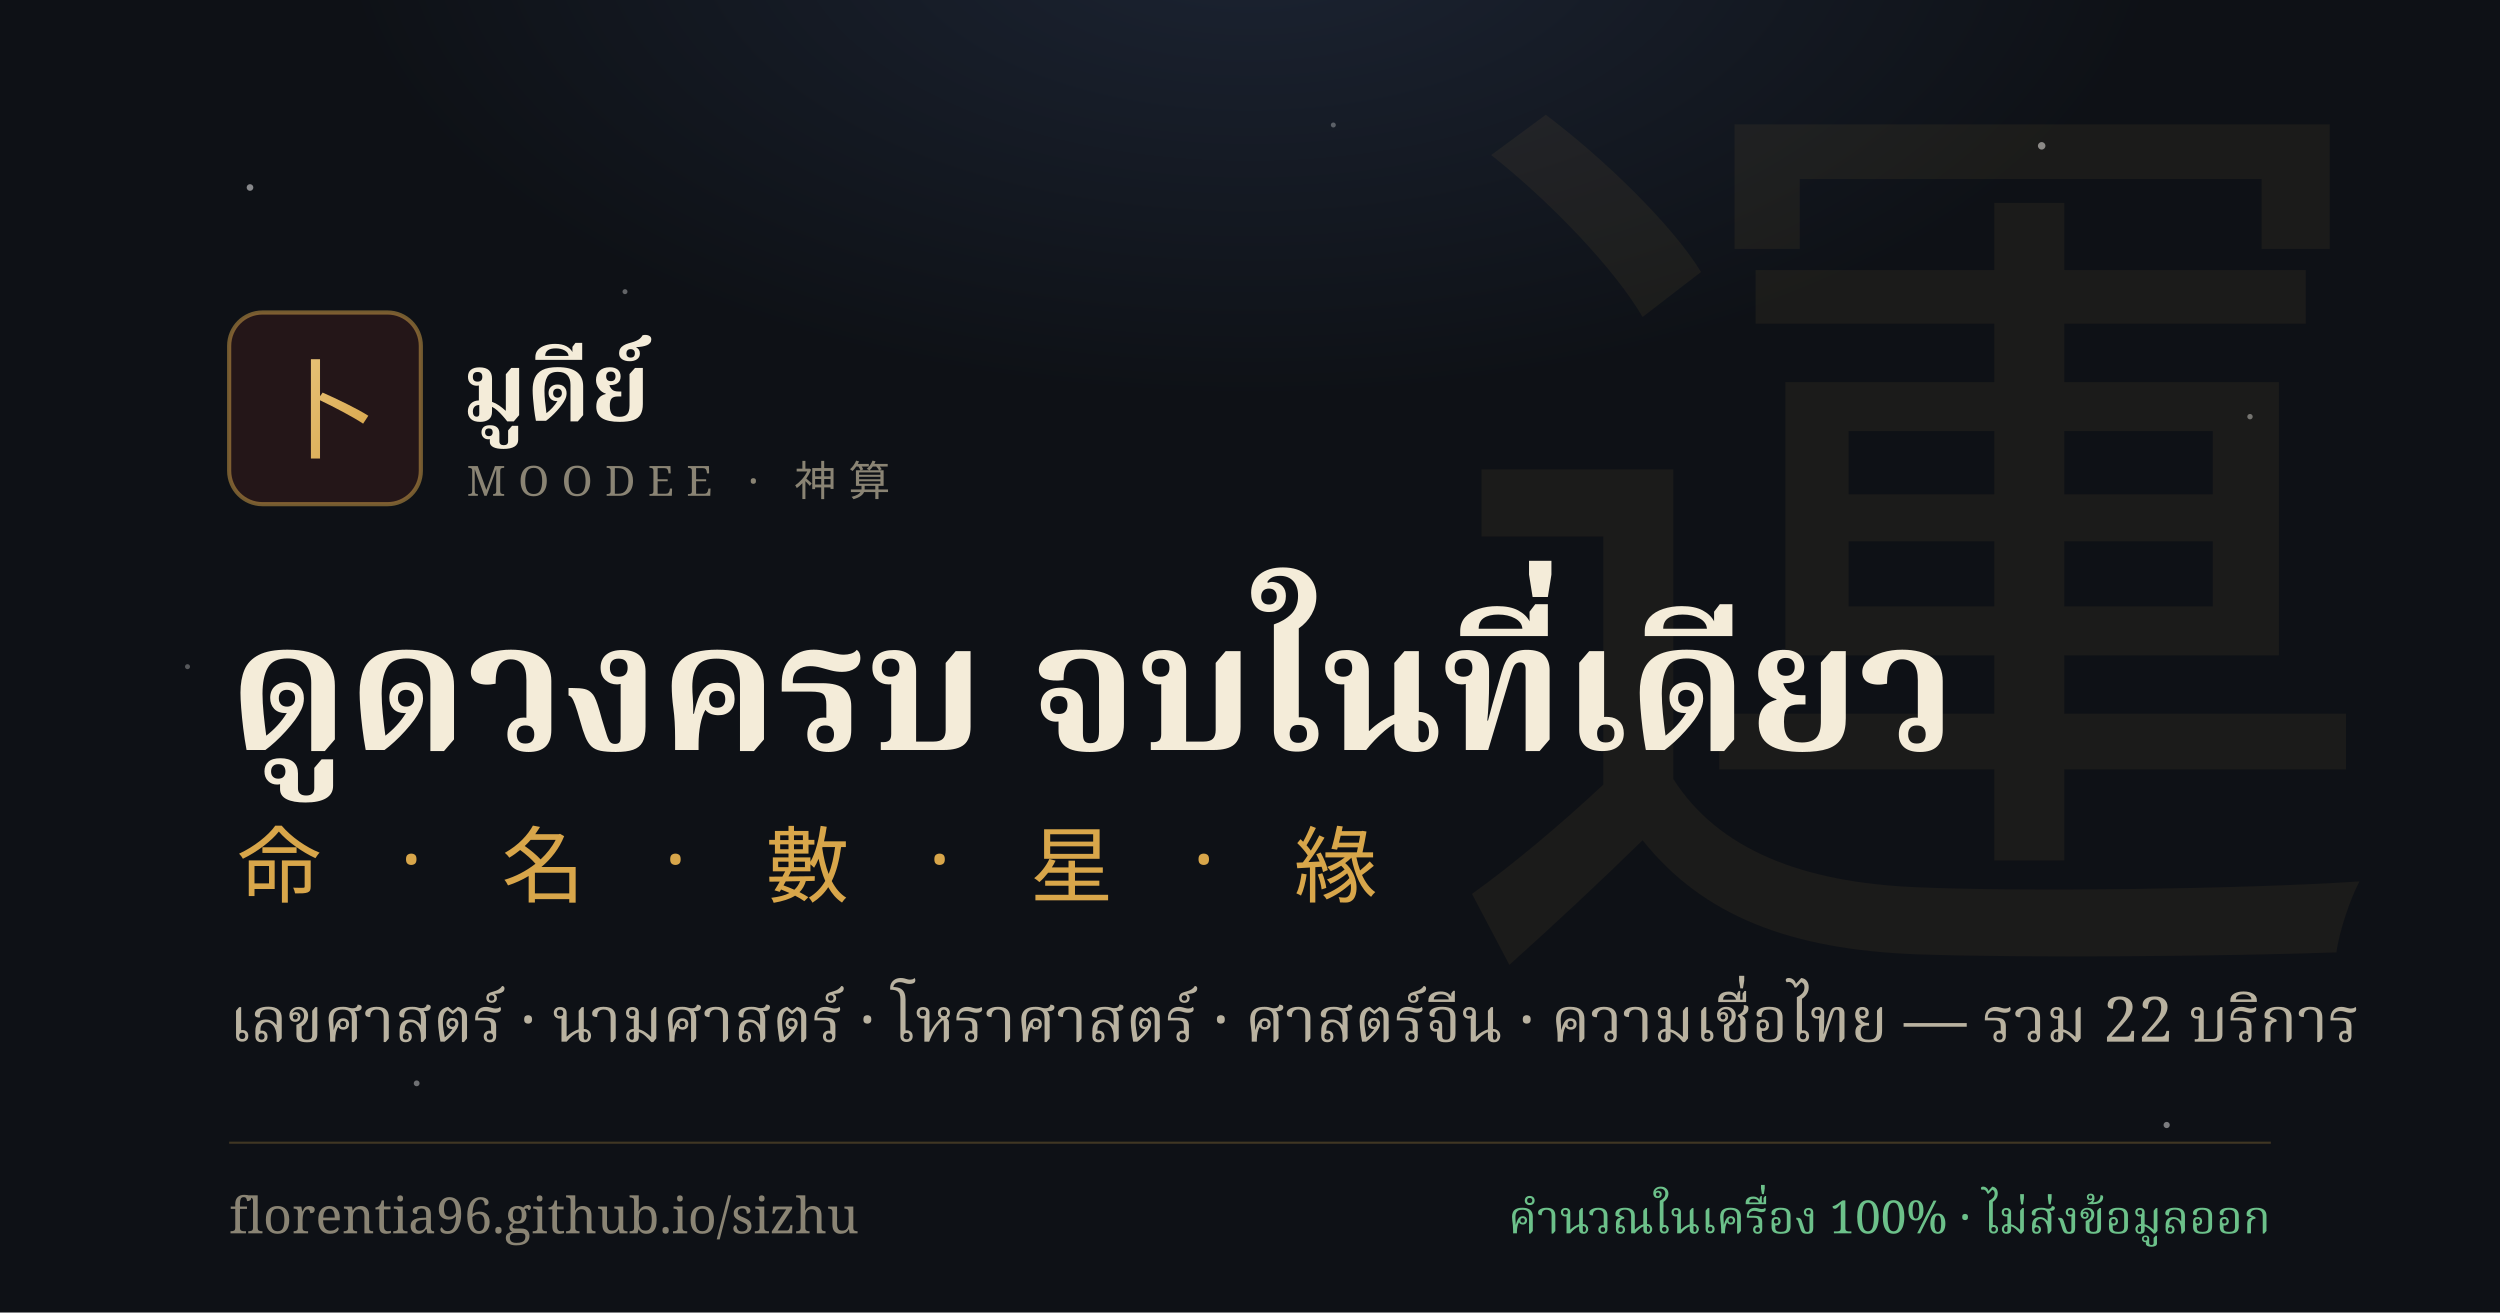
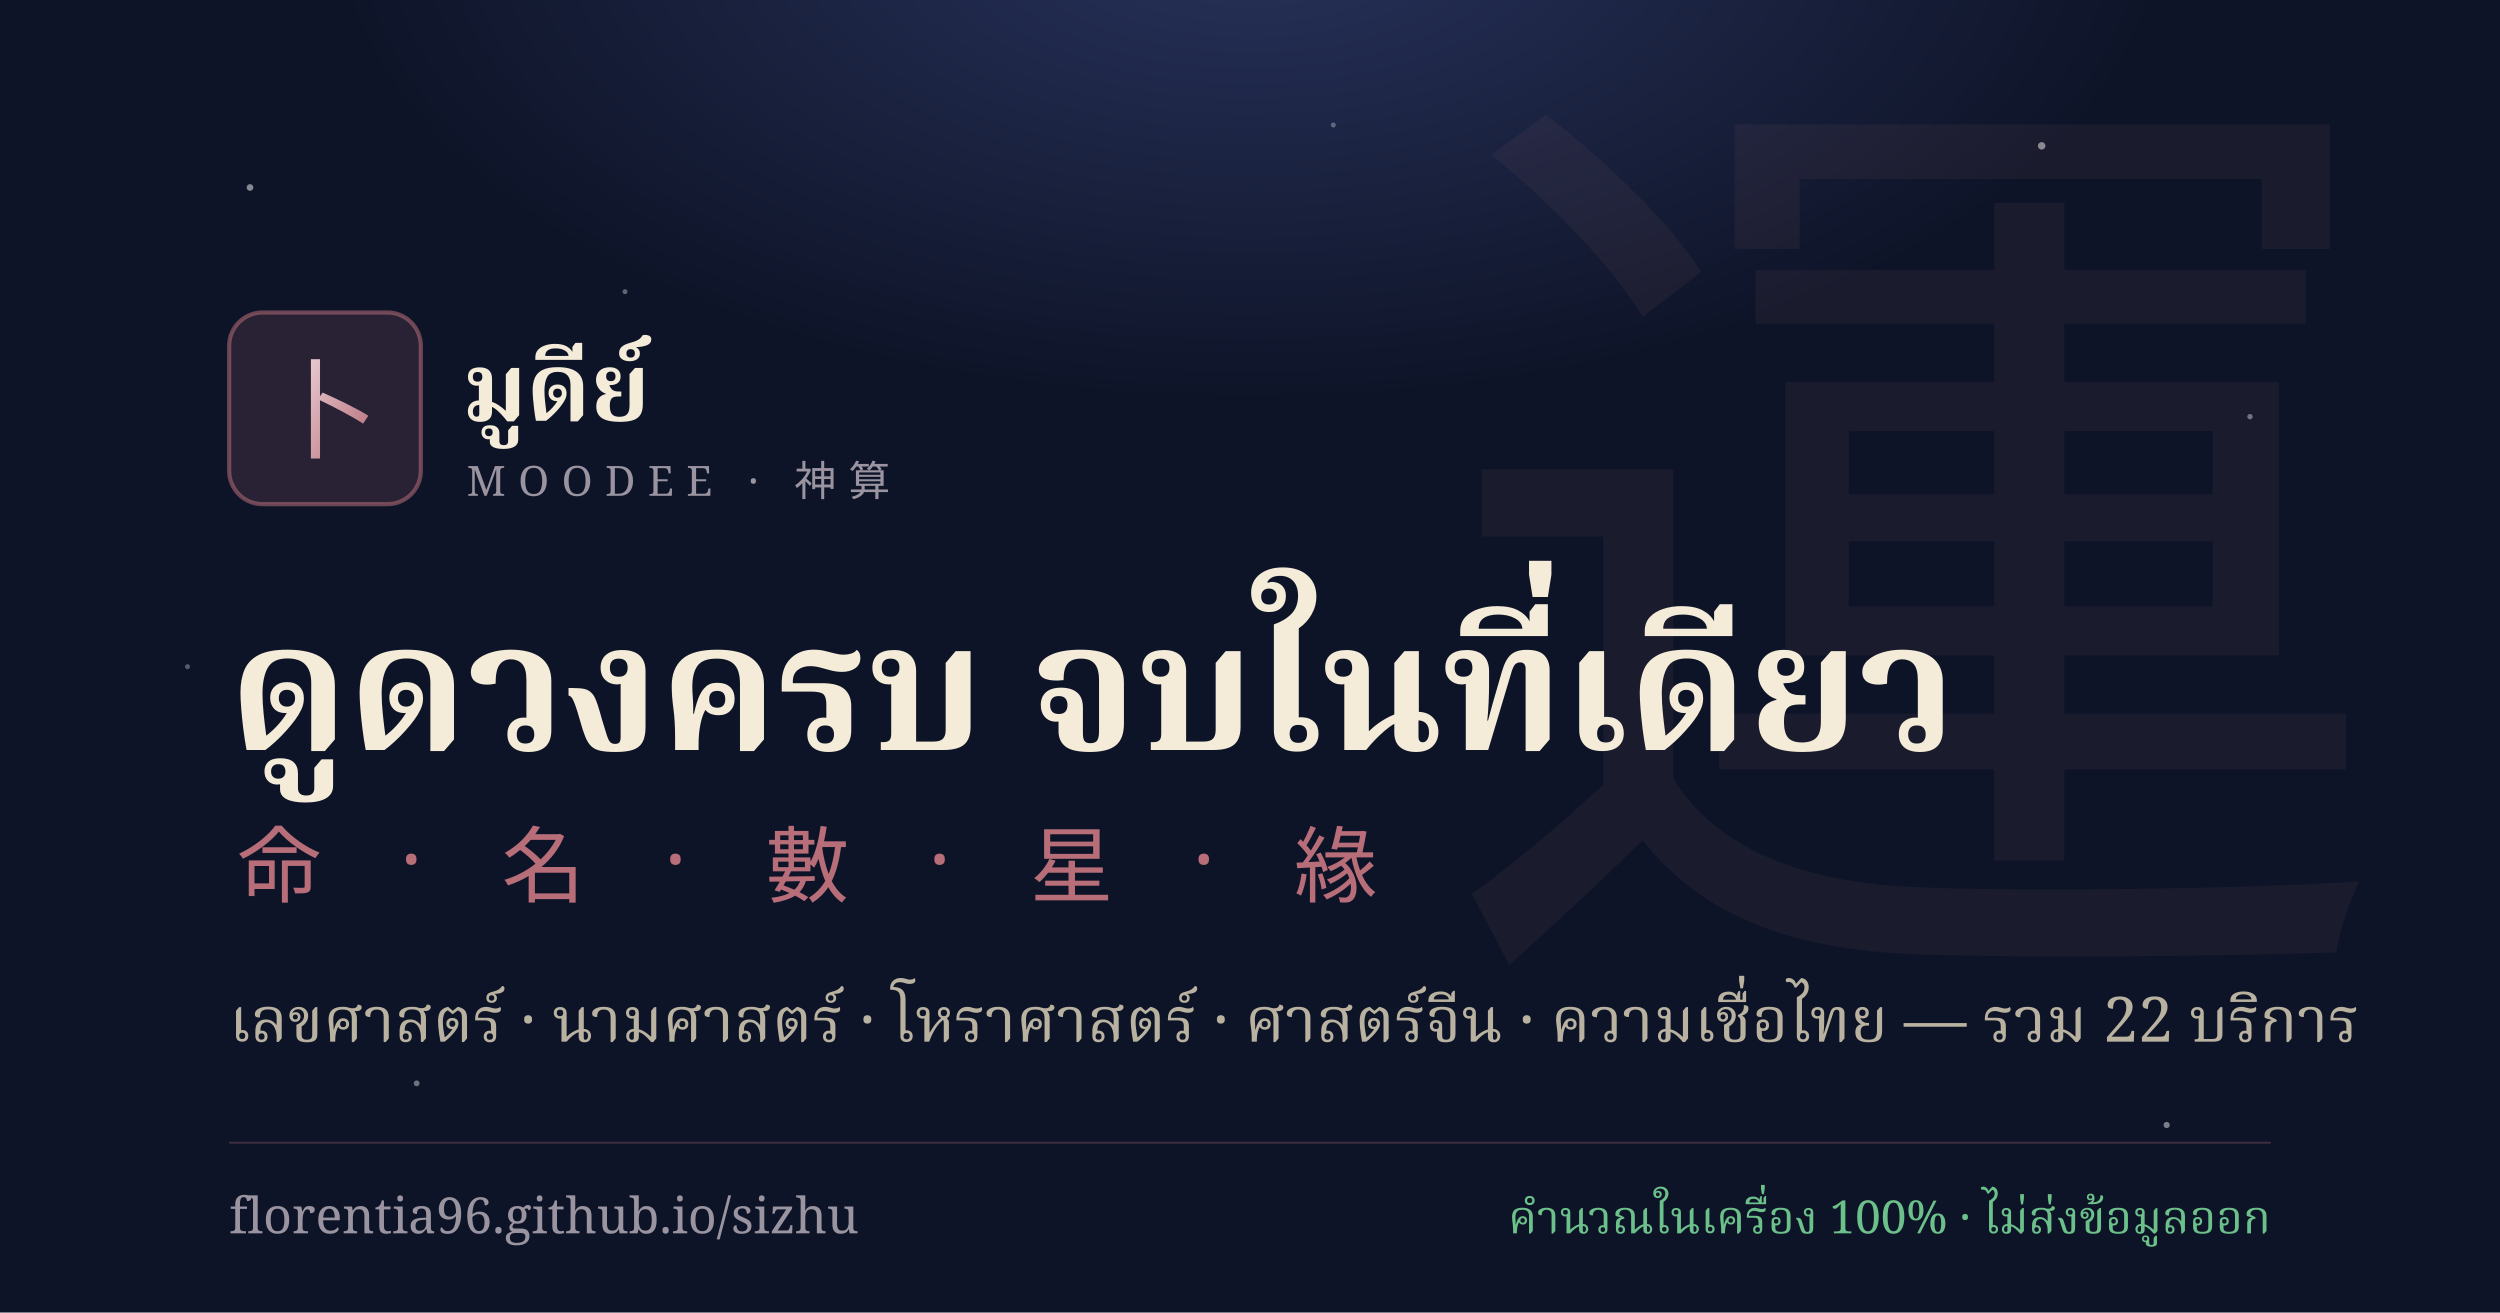
<svg xmlns="http://www.w3.org/2000/svg" width="1200" height="630" viewBox="0 0 1200 630" font-family="'Noto Serif Thai','Noto Serif SC',serif">
  <defs>
    <radialGradient id="glow" cx="50%" cy="-6%" r="70%">
-       <stop offset="0%" stop-color="#1c2433" />
-       <stop offset="52%" stop-color="#0e1116" />
-       <stop offset="100%" stop-color="#0e1116" />
+       <stop offset="0%" stop-color="#28335c" />
+       <stop offset="52%" stop-color="#0e1428" />
+       <stop offset="100%" stop-color="#0e1428" />
    </radialGradient>
    <linearGradient id="gold" x1="0" y1="0" x2="1" y2="1">
-       <stop offset="0%" stop-color="#e6c074" />
-       <stop offset="100%" stop-color="#d8a64a" />
+       <stop offset="0%" stop-color="#e6c9cf" />
+       <stop offset="100%" stop-color="#b76e79" />
    </linearGradient>
  </defs>
  <rect width="1200" height="630" fill="url(#glow)" />
  <g fill="#ffffff">
    <circle cx="120" cy="90" r="1.6" opacity="0.5" />
    <circle cx="300" cy="140" r="1.2" opacity="0.35" />
    <circle cx="980" cy="70" r="1.8" opacity="0.5" />
    <circle cx="1080" cy="200" r="1.3" opacity="0.4" />
    <circle cx="200" cy="520" r="1.4" opacity="0.4" />
    <circle cx="1040" cy="540" r="1.5" opacity="0.45" />
    <circle cx="640" cy="60" r="1.2" opacity="0.3" />
    <circle cx="90" cy="320" r="1.2" opacity="0.3" />
  </g>
-   <text x="1150" y="430" text-anchor="end" font-size="460" fill="#d8a64a" opacity="0.07" font-family="'Noto Serif SC',serif">運</text>
+   <text x="1150" y="430" text-anchor="end" font-size="460" fill="#b76e79" opacity="0.08" font-family="'Noto Serif SC',serif">運</text>
  <g transform="translate(110,150)">
-     <rect x="0" y="0" width="92" height="92" rx="16" fill="rgba(177,53,42,0.14)" stroke="#d8a64a" stroke-opacity="0.5" stroke-width="2" />
+     <rect x="0" y="0" width="92" height="92" rx="16" fill="rgba(183,110,121,0.16)" stroke="#b76e79" stroke-opacity="0.55" stroke-width="2" />
    <text x="46" y="66" text-anchor="middle" font-size="52" fill="url(#gold)" font-family="'Noto Serif SC',serif">卜</text>
  </g>
  <g transform="translate(222,168)">
    <text x="0" y="34" font-size="46" font-weight="700" fill="#f4ecd9">มูดีย์</text>
-     <text x="2" y="70" font-size="20" letter-spacing="6" fill="#8a8474">MOODEE · 神算</text>
+     <text x="2" y="70" font-size="20" letter-spacing="6" fill="#9a93a0">MOODEE · 神算</text>
  </g>
  <text x="110" y="360" font-size="86" font-weight="700" fill="#f4ecd9">ดูดวงครบ จบในที่เดียว</text>
-   <text x="114" y="430" font-size="40" letter-spacing="14" fill="#d8a64a" font-family="'Noto Serif SC',serif">命 · 名 · 數 · 星 · 緣</text>
+   <text x="114" y="430" font-size="40" letter-spacing="14" fill="#b76e79" font-family="'Noto Serif SC',serif">命 · 名 · 數 · 星 · 緣</text>
  <text x="110" y="500" font-size="30" fill="#b9b2a0">เลขศาสตร์ · นามศาสตร์ · โหราศาสตร์ · ศาสตร์จีน · ความเชื่อไทย — รวม 22 บริการ</text>
-   <rect x="110" y="548" width="980" height="1" fill="#d8a64a" opacity="0.25" />
-   <text x="110" y="592" font-size="24" fill="#8a8474">florentia96.github.io/sizhu</text>
+   <rect x="110" y="548" width="980" height="1" fill="#b76e79" opacity="0.28" />
+   <text x="110" y="592" font-size="24" fill="#9a93a0">florentia96.github.io/sizhu</text>
  <text x="1090" y="592" text-anchor="end" font-size="22" fill="#6cc18a">คำนวณในเครื่อง 100% · ไม่ส่งข้อมูลออก</text>
</svg>
